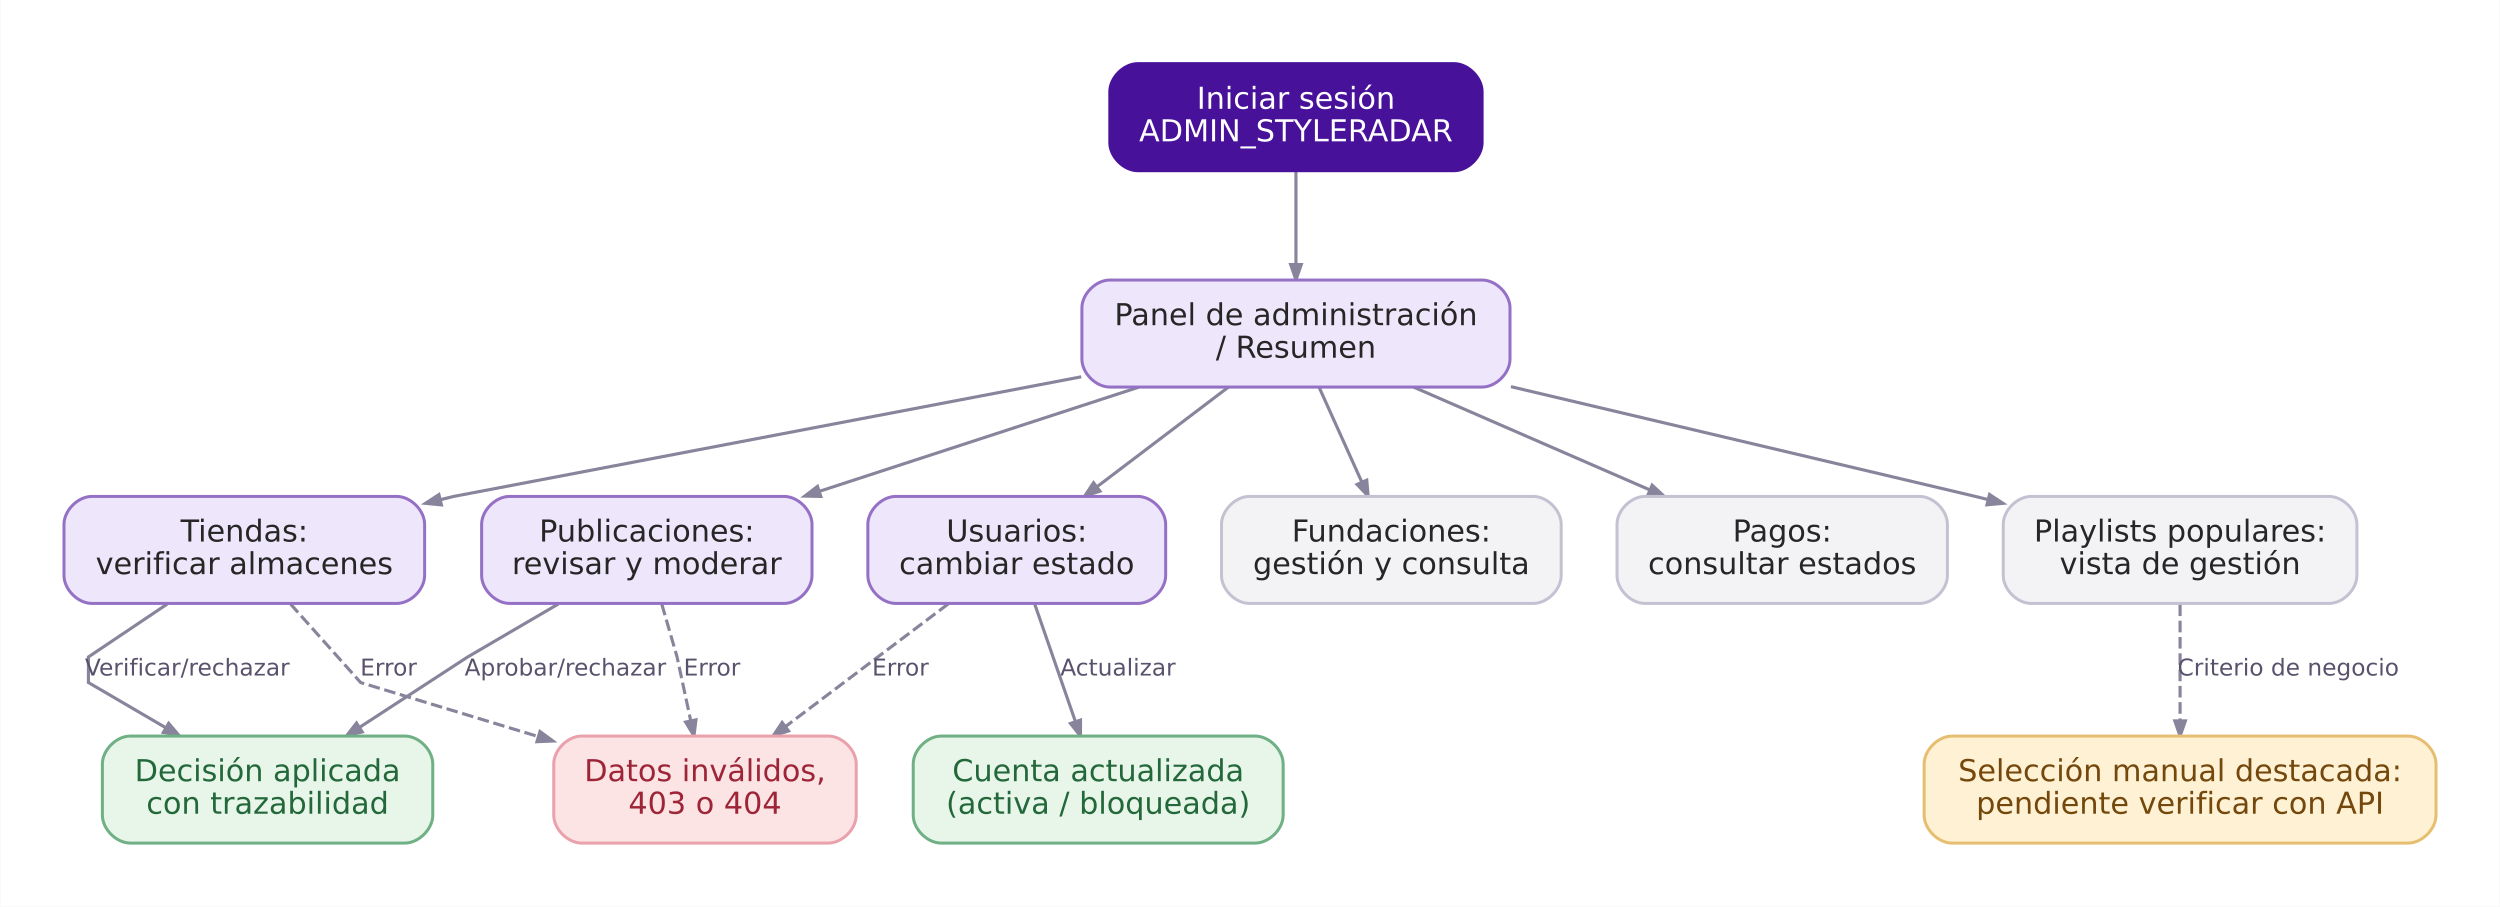
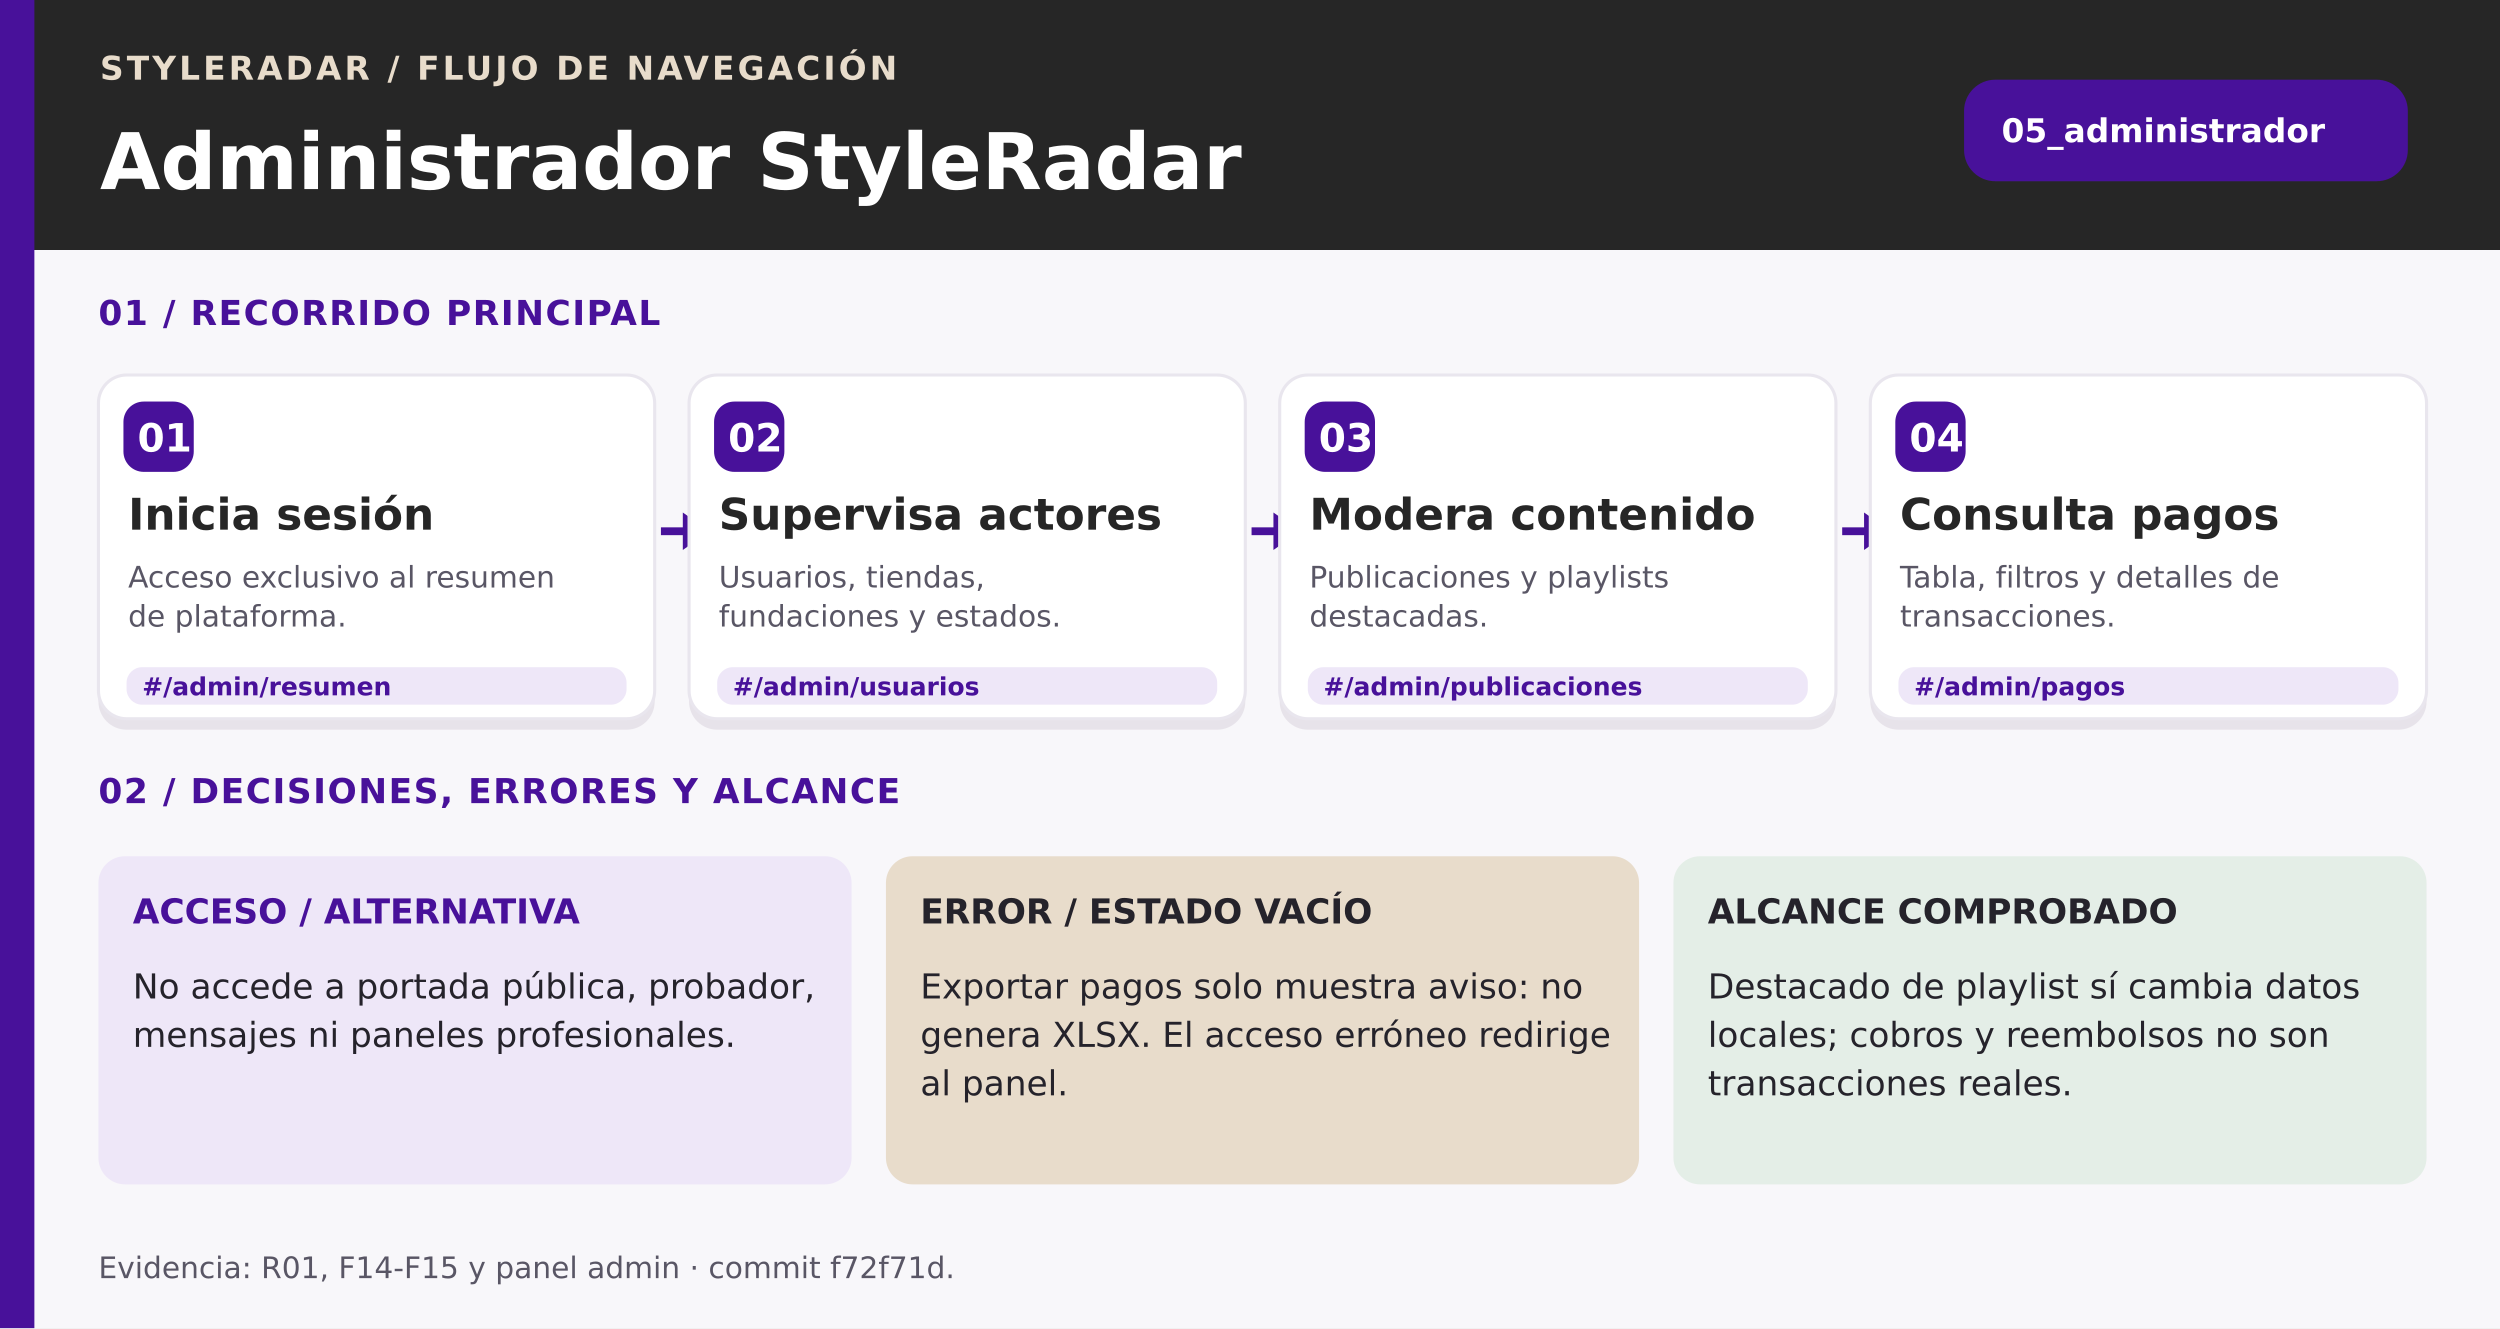
- <svg xmlns="http://www.w3.org/2000/svg" width="2611pt" height="947pt" viewBox="0.00 0.00 1074.22 389.72">
-   <g id="graph0" class="graph" transform="scale(1 1) rotate(0) translate(27.36 362.36)">
-     <polygon fill="white" stroke="transparent" points="-27.36,27.36 -27.36,-362.36 1046.86,-362.36 1046.86,27.36 -27.36,27.36" />
-     <g id="edge1" class="edge">
-       <path fill="none" stroke="#88849b" stroke-width="1.35" d="M529.5,-288.97C529.5,-276.88 529.5,-261.74 529.5,-248.72" />
-       <polygon fill="#88849b" stroke="#88849b" stroke-width="1.35" points="531.78,-248.64 529.5,-242.14 527.23,-248.64 531.78,-248.64" />
-     </g>
-     <g id="edge2" class="edge">
-       <path fill="none" stroke="#88849b" stroke-width="1.35" d="M461.96,-195.97C420.46,-182.43 367.26,-165.08 324.6,-151.17" />
-       <polygon fill="#88849b" stroke="#88849b" stroke-width="1.35" points="325.27,-148.99 318.38,-149.14 323.86,-153.32 325.27,-148.99" />
-     </g>
-     <g id="edge3" class="edge">
-       <path fill="none" stroke="#88849b" stroke-width="1.35" d="M437.22,-200.41C329.96,-179.97 167.5,-149 167.5,-149 167.5,-149 165.34,-148.47 161.69,-147.58" />
-       <polygon fill="#88849b" stroke="#88849b" stroke-width="1.35" points="162.22,-145.37 155.36,-146.03 161.14,-149.79 162.22,-145.37" />
-     </g>
-     <g id="edge4" class="edge">
-       <path fill="none" stroke="#88849b" stroke-width="1.35" d="M500.45,-195.97C483.48,-183.1 461.96,-166.78 444.11,-153.25" />
-       <polygon fill="#88849b" stroke="#88849b" stroke-width="1.35" points="445.25,-151.26 438.7,-149.14 442.5,-154.88 445.25,-151.26" />
-     </g>
-     <g id="edge5" class="edge">
-       <path fill="none" stroke="#88849b" stroke-width="1.35" d="M539.42,-195.97C544.92,-183.77 551.82,-168.46 557.72,-155.37" />
-       <polygon fill="#88849b" stroke="#88849b" stroke-width="1.35" points="559.93,-156 560.52,-149.14 555.78,-154.13 559.93,-156" />
-     </g>
-     <g id="edge6" class="edge">
-       <path fill="none" stroke="#88849b" stroke-width="1.35" d="M580.09,-195.97C610.67,-182.66 649.73,-165.65 681.42,-151.86" />
-       <polygon fill="#88849b" stroke="#88849b" stroke-width="1.35" points="682.6,-153.82 687.65,-149.14 680.78,-149.65 682.6,-153.82" />
-     </g>
-     <g id="edge7" class="edge">
-       <path fill="none" stroke="#88849b" stroke-width="1.35" d="M621.89,-196.17C707.44,-175.95 821.5,-149 821.5,-149 821.5,-149 823.51,-148.5 826.93,-147.64" />
-       <polygon fill="#88849b" stroke="#88849b" stroke-width="1.35" points="827.61,-149.82 833.37,-146.03 826.51,-145.4 827.61,-149.82" />
-     </g>
-     <g id="edge8" class="edge">
-       <path fill="none" stroke="#88849b" stroke-width="1.35" d="M212.45,-102.76C193.05,-91.43 173.5,-80 173.5,-80 173.5,-80 149.73,-64.52 127.18,-49.84" />
-       <polygon fill="#88849b" stroke="#88849b" stroke-width="1.35" points="128.18,-47.77 121.49,-46.13 125.7,-51.59 128.18,-47.77" />
-       <text text-anchor="middle" x="215.5" y="-72" font-family="DejaVu Sans" font-size="10.00" fill="#5a526d">Aprobar/rechazar</text>
-     </g>
-     <g id="edge11" class="edge">
-       <path fill="none" stroke="#88849b" stroke-width="1.35" stroke-dasharray="5,2" d="M256.92,-102.76C260.2,-91.43 263.5,-80 263.5,-80 263.5,-80 266.38,-66.55 269.32,-52.83" />
-       <polygon fill="#88849b" stroke="#88849b" stroke-width="1.35" points="271.62,-52.97 270.76,-46.13 267.17,-52.01 271.62,-52.97" />
-       <text text-anchor="middle" x="278.5" y="-72" font-family="DejaVu Sans" font-size="10.00" fill="#5a526d">Error</text>
-     </g>
-     <g id="edge9" class="edge">
-       <path fill="none" stroke="#88849b" stroke-width="1.35" d="M44.39,-102.76C27.51,-91.43 10.5,-80 10.5,-80 10.5,-80 10.5,-69 10.5,-69 10.5,-69 26.28,-59.78 43.56,-49.68" />
-       <polygon fill="#88849b" stroke="#88849b" stroke-width="1.35" points="44.99,-51.48 49.45,-46.24 42.69,-47.55 44.99,-51.48" />
-       <text text-anchor="middle" x="53" y="-72" font-family="DejaVu Sans" font-size="10.00" fill="#5a526d">Verificar/rechazar</text>
-     </g>
-     <g id="edge12" class="edge">
-       <path fill="none" stroke="#88849b" stroke-width="1.35" stroke-dasharray="5,2" d="M97.26,-102.87C111.24,-87.21 127.5,-69 127.5,-69 127.5,-69 165.93,-57.31 203.63,-45.85" />
-       <polygon fill="#88849b" stroke="#88849b" stroke-width="1.35" points="204.6,-47.94 210.15,-43.87 203.27,-43.58 204.6,-47.94" />
-       <text text-anchor="middle" x="139.5" y="-72" font-family="DejaVu Sans" font-size="10.00" fill="#5a526d">Error</text>
-     </g>
-     <g id="edge10" class="edge">
-       <path fill="none" stroke="#88849b" stroke-width="1.35" d="M417.27,-102.58C422.38,-87.84 429.11,-68.41 434.6,-52.55" />
-       <polygon fill="#88849b" stroke="#88849b" stroke-width="1.35" points="436.9,-52.89 436.87,-46.01 432.6,-51.4 436.9,-52.89" />
-       <text text-anchor="middle" x="453" y="-72" font-family="DejaVu Sans" font-size="10.00" fill="#5a526d">Actualizar</text>
-     </g>
-     <g id="edge13" class="edge">
-       <path fill="none" stroke="#88849b" stroke-width="1.35" stroke-dasharray="5,2" d="M380.09,-102.84C359.5,-87.31 331.89,-66.5 310.21,-50.17" />
-       <polygon fill="#88849b" stroke="#88849b" stroke-width="1.35" points="311.4,-48.21 304.84,-46.11 308.66,-51.84 311.4,-48.21" />
-       <text text-anchor="middle" x="359.5" y="-72" font-family="DejaVu Sans" font-size="10.00" fill="#5a526d">Error</text>
-     </g>
-     <g id="edge14" class="edge">
-       <path fill="none" stroke="#88849b" stroke-width="1.35" stroke-dasharray="5,2" d="M909.5,-102.58C909.5,-87.84 909.5,-68.41 909.5,-52.55" />
-       <polygon fill="#88849b" stroke="#88849b" stroke-width="1.35" points="911.78,-52.5 909.5,-46.01 907.23,-52.51 911.78,-52.5" />
-       <text text-anchor="middle" x="956" y="-72" font-family="DejaVu Sans" font-size="10.00" fill="#5a526d">Criterio de negocio</text>
-     </g>
-     <g id="node1" class="node">
-       <path fill="#48119a" stroke="#48119a" stroke-width="1.3" d="M597.5,-335C597.5,-335 461.5,-335 461.5,-335 455.5,-335 449.5,-329 449.5,-323 449.5,-323 449.5,-301 449.5,-301 449.5,-295 455.5,-289 461.5,-289 461.5,-289 597.5,-289 597.5,-289 603.5,-289 609.5,-295 609.5,-301 609.5,-301 609.5,-323 609.5,-323 609.5,-329 603.5,-335 597.5,-335" />
-       <text text-anchor="middle" x="529.5" y="-315.6" font-family="DejaVu Sans" font-size="13.00" fill="#ffffff">Iniciar sesión</text>
-       <text text-anchor="middle" x="529.5" y="-301.6" font-family="DejaVu Sans" font-size="13.00" fill="#ffffff">ADMIN_STYLERADAR</text>
-     </g>
-     <g id="node2" class="node">
-       <path fill="#eee6fa" stroke="#9571c6" stroke-width="1.3" d="M609.5,-242C609.5,-242 449.5,-242 449.5,-242 443.5,-242 437.5,-236 437.5,-230 437.5,-230 437.5,-208 437.5,-208 437.5,-202 443.5,-196 449.5,-196 449.5,-196 609.5,-196 609.5,-196 615.5,-196 621.5,-202 621.5,-208 621.5,-208 621.5,-230 621.5,-230 621.5,-236 615.5,-242 609.5,-242" />
-       <text text-anchor="middle" x="529.5" y="-222.6" font-family="DejaVu Sans" font-size="13.00" fill="#262626">Panel de administración</text>
-       <text text-anchor="middle" x="529.5" y="-208.6" font-family="DejaVu Sans" font-size="13.00" fill="#262626">/ Resumen</text>
-     </g>
-     <g id="node3" class="node">
-       <path fill="#eee6fa" stroke="#9571c6" stroke-width="1.3" d="M309.5,-149C309.5,-149 191.5,-149 191.5,-149 185.5,-149 179.5,-143 179.5,-137 179.5,-137 179.5,-115 179.5,-115 179.5,-109 185.5,-103 191.5,-103 191.5,-103 309.5,-103 309.5,-103 315.5,-103 321.5,-109 321.5,-115 321.5,-115 321.5,-137 321.5,-137 321.5,-143 315.5,-149 309.5,-149" />
-       <text text-anchor="middle" x="250.5" y="-129.6" font-family="DejaVu Sans" font-size="13.00" fill="#262626">Publicaciones:</text>
-       <text text-anchor="middle" x="250.5" y="-115.6" font-family="DejaVu Sans" font-size="13.00" fill="#262626">revisar y moderar</text>
-     </g>
-     <g id="node4" class="node">
-       <path fill="#eee6fa" stroke="#9571c6" stroke-width="1.3" d="M143,-149C143,-149 12,-149 12,-149 6,-149 0,-143 0,-137 0,-137 0,-115 0,-115 0,-109 6,-103 12,-103 12,-103 143,-103 143,-103 149,-103 155,-109 155,-115 155,-115 155,-137 155,-137 155,-143 149,-149 143,-149" />
-       <text text-anchor="middle" x="77.5" y="-129.6" font-family="DejaVu Sans" font-size="13.00" fill="#262626">Tiendas:</text>
-       <text text-anchor="middle" x="77.5" y="-115.6" font-family="DejaVu Sans" font-size="13.00" fill="#262626">verificar almacenes</text>
-     </g>
-     <g id="node5" class="node">
-       <path fill="#eee6fa" stroke="#9571c6" stroke-width="1.3" d="M461.5,-149C461.5,-149 357.5,-149 357.5,-149 351.5,-149 345.5,-143 345.5,-137 345.5,-137 345.5,-115 345.5,-115 345.5,-109 351.5,-103 357.5,-103 357.5,-103 461.5,-103 461.5,-103 467.5,-103 473.5,-109 473.5,-115 473.5,-115 473.5,-137 473.5,-137 473.5,-143 467.5,-149 461.5,-149" />
-       <text text-anchor="middle" x="409.5" y="-129.6" font-family="DejaVu Sans" font-size="13.00" fill="#262626">Usuarios:</text>
-       <text text-anchor="middle" x="409.5" y="-115.6" font-family="DejaVu Sans" font-size="13.00" fill="#262626">cambiar estado</text>
-     </g>
-     <g id="node6" class="node">
-       <path fill="#f3f3f6" stroke="#c5c1d2" stroke-width="1.3" d="M631.5,-149C631.5,-149 509.5,-149 509.5,-149 503.5,-149 497.5,-143 497.5,-137 497.5,-137 497.5,-115 497.5,-115 497.5,-109 503.5,-103 509.5,-103 509.5,-103 631.5,-103 631.5,-103 637.5,-103 643.5,-109 643.5,-115 643.5,-115 643.5,-137 643.5,-137 643.5,-143 637.5,-149 631.5,-149" />
-       <text text-anchor="middle" x="570.5" y="-129.6" font-family="DejaVu Sans" font-size="13.00" fill="#262626">Fundaciones:</text>
-       <text text-anchor="middle" x="570.5" y="-115.6" font-family="DejaVu Sans" font-size="13.00" fill="#262626">gestión y consulta</text>
-     </g>
-     <g id="node7" class="node">
-       <path fill="#f3f3f6" stroke="#c5c1d2" stroke-width="1.3" d="M797.5,-149C797.5,-149 679.5,-149 679.5,-149 673.5,-149 667.5,-143 667.5,-137 667.5,-137 667.5,-115 667.5,-115 667.5,-109 673.5,-103 679.5,-103 679.5,-103 797.5,-103 797.5,-103 803.5,-103 809.5,-109 809.5,-115 809.5,-115 809.5,-137 809.5,-137 809.5,-143 803.5,-149 797.5,-149" />
-       <text text-anchor="middle" x="738.5" y="-129.6" font-family="DejaVu Sans" font-size="13.00" fill="#262626">Pagos:</text>
-       <text text-anchor="middle" x="738.5" y="-115.6" font-family="DejaVu Sans" font-size="13.00" fill="#262626">consultar estados</text>
-     </g>
-     <g id="node8" class="node">
-       <path fill="#f3f3f6" stroke="#c5c1d2" stroke-width="1.3" d="M973.5,-149C973.5,-149 845.5,-149 845.5,-149 839.5,-149 833.5,-143 833.5,-137 833.5,-137 833.5,-115 833.5,-115 833.5,-109 839.5,-103 845.5,-103 845.5,-103 973.5,-103 973.5,-103 979.5,-103 985.5,-109 985.5,-115 985.5,-115 985.5,-137 985.5,-137 985.5,-143 979.5,-149 973.5,-149" />
-       <text text-anchor="middle" x="909.5" y="-129.6" font-family="DejaVu Sans" font-size="13.00" fill="#262626">Playlists populares:</text>
-       <text text-anchor="middle" x="909.5" y="-115.6" font-family="DejaVu Sans" font-size="13.00" fill="#262626">vista de gestión</text>
-     </g>
-     <g id="node9" class="node">
-       <path fill="#e8f5e9" stroke="#70b085" stroke-width="1.3" d="M146.5,-46C146.5,-46 28.5,-46 28.5,-46 22.5,-46 16.5,-40 16.5,-34 16.5,-34 16.5,-12 16.5,-12 16.5,-6 22.5,0 28.5,0 28.5,0 146.5,0 146.5,0 152.5,0 158.5,-6 158.5,-12 158.5,-12 158.5,-34 158.5,-34 158.5,-40 152.5,-46 146.5,-46" />
-       <text text-anchor="middle" x="87.5" y="-26.6" font-family="DejaVu Sans" font-size="13.00" fill="#23683a">Decisión aplicada</text>
-       <text text-anchor="middle" x="87.5" y="-12.6" font-family="DejaVu Sans" font-size="13.00" fill="#23683a">con trazabilidad</text>
-     </g>
-     <g id="node10" class="node">
-       <path fill="#e8f5e9" stroke="#70b085" stroke-width="1.3" d="M512,-46C512,-46 377,-46 377,-46 371,-46 365,-40 365,-34 365,-34 365,-12 365,-12 365,-6 371,0 377,0 377,0 512,0 512,0 518,0 524,-6 524,-12 524,-12 524,-34 524,-34 524,-40 518,-46 512,-46" />
-       <text text-anchor="middle" x="444.5" y="-26.6" font-family="DejaVu Sans" font-size="13.00" fill="#23683a">Cuenta actualizada</text>
-       <text text-anchor="middle" x="444.5" y="-12.6" font-family="DejaVu Sans" font-size="13.00" fill="#23683a">(activa / bloqueada)</text>
-     </g>
-     <g id="node11" class="node">
-       <path fill="#fce4e4" stroke="#e9a1ac" stroke-width="1.3" d="M328.5,-46C328.5,-46 222.5,-46 222.5,-46 216.5,-46 210.5,-40 210.5,-34 210.5,-34 210.5,-12 210.5,-12 210.5,-6 216.5,0 222.5,0 222.5,0 328.5,0 328.5,0 334.5,0 340.5,-6 340.5,-12 340.5,-12 340.5,-34 340.5,-34 340.5,-40 334.5,-46 328.5,-46" />
-       <text text-anchor="middle" x="275.5" y="-26.6" font-family="DejaVu Sans" font-size="13.00" fill="#9d2537">Datos inválidos,</text>
-       <text text-anchor="middle" x="275.5" y="-12.6" font-family="DejaVu Sans" font-size="13.00" fill="#9d2537">403 o 404</text>
-     </g>
-     <g id="node12" class="node">
-       <path fill="#fff2d4" stroke="#e6be71" stroke-width="1.3" d="M1007.5,-46C1007.5,-46 811.5,-46 811.5,-46 805.5,-46 799.5,-40 799.5,-34 799.5,-34 799.5,-12 799.5,-12 799.5,-6 805.5,0 811.5,0 811.5,0 1007.5,0 1007.5,0 1013.5,0 1019.5,-6 1019.5,-12 1019.5,-12 1019.5,-34 1019.5,-34 1019.5,-40 1013.5,-46 1007.5,-46" />
-       <text text-anchor="middle" x="909.5" y="-26.6" font-family="DejaVu Sans" font-size="13.00" fill="#74470c">Selección manual destacada:</text>
-       <text text-anchor="middle" x="909.5" y="-12.6" font-family="DejaVu Sans" font-size="13.00" fill="#74470c">pendiente verificar con API</text>
-     </g>
-   </g>
+ <svg xmlns="http://www.w3.org/2000/svg" baseProfile="full" height="850" version="1.1" viewBox="0 0 1600 850" width="1600">
+   <defs />
+   <rect fill="#F8F7FA" height="850" rx="0" ry="0" stroke="none" stroke-width="0" width="1600" x="0" y="0" />
+   <rect fill="#262626" height="160" rx="0" ry="0" stroke="none" stroke-width="0" width="1600" x="0" y="0" />
+   <rect fill="#48119A" height="850" rx="0" ry="0" stroke="none" stroke-width="0" width="22" x="0" y="0" />
+   <text fill="#E8DCCB" font-family="Poppins,DejaVu Sans,sans-serif" font-size="21" font-weight="700" letter-spacing="2" x="64" y="51">STYLERADAR / FLUJO DE NAVEGACIÓN</text>
+   <text fill="#FFFFFF" font-family="Poppins,DejaVu Sans,sans-serif" font-size="50" font-weight="700" x="64" y="121">Administrador StyleRadar</text>
+   <rect fill="#48119A" height="65" rx="20" ry="20" stroke="none" stroke-width="0" width="284" x="1257" y="51" />
+   <text fill="#FFFFFF" font-family="Poppins,DejaVu Sans,sans-serif" font-size="21" font-weight="700" x="1281" y="91">
+     <tspan dy="0" x="1281">05_administrador</tspan>
+   </text>
+   <text fill="#48119A" font-family="Poppins,DejaVu Sans,sans-serif" font-size="22" font-weight="800" letter-spacing="1" x="63" y="208">01  /  RECORRIDO PRINCIPAL</text>
+   <rect fill="#E7E3EA" height="220" rx="18" ry="18" stroke="none" stroke-width="0" width="356.0" x="63.0" y="247" />
+   <rect fill="#FFFFFF" height="220" rx="18" ry="18" stroke="#E9E6EE" stroke-width="2" width="356.0" x="63.0" y="240" />
+   <rect fill="#48119A" height="45" rx="13" ry="13" stroke="none" stroke-width="0" width="45" x="79.0" y="257" />
+   <text fill="#FFFFFF" font-family="Poppins,DejaVu Sans,sans-serif" font-size="25" font-weight="750" x="88.0" y="289">01</text>
+   <text fill="#262626" font-family="Poppins,DejaVu Sans,sans-serif" font-size="28" font-weight="750" x="82.0" y="339">
+     <tspan dy="0" x="82.0">Inicia sesión</tspan>
+   </text>
+   <text fill="#595665" font-family="Poppins,DejaVu Sans,sans-serif" font-size="19" font-weight="400" x="82.0" y="376">
+     <tspan dy="0" x="82.0">Acceso exclusivo al resumen</tspan>
+     <tspan dy="25" x="82.0">de plataforma.</tspan>
+   </text>
+   <rect fill="#EEE7F8" height="24" rx="10" ry="10" stroke="none" stroke-width="0" width="320.0" x="81.0" y="427" />
+   <text fill="#48119A" font-family="Poppins,DejaVu Sans,sans-serif" font-size="16" font-weight="700" x="91.0" y="445">#/admin/resumen</text>
+   <line stroke="#48119A" stroke-width="5" x1="423.0" x2="438.0" y1="340" y2="340" />
+   <polygon fill="#48119A" points="437.0,328 454.0,340 437.0,352" />
+   <rect fill="#E7E3EA" height="220" rx="18" ry="18" stroke="none" stroke-width="0" width="356.0" x="441.0" y="247" />
+   <rect fill="#FFFFFF" height="220" rx="18" ry="18" stroke="#E9E6EE" stroke-width="2" width="356.0" x="441.0" y="240" />
+   <rect fill="#48119A" height="45" rx="13" ry="13" stroke="none" stroke-width="0" width="45" x="457.0" y="257" />
+   <text fill="#FFFFFF" font-family="Poppins,DejaVu Sans,sans-serif" font-size="25" font-weight="750" x="466.0" y="289">02</text>
+   <text fill="#262626" font-family="Poppins,DejaVu Sans,sans-serif" font-size="28" font-weight="750" x="460.0" y="339">
+     <tspan dy="0" x="460.0">Supervisa actores</tspan>
+   </text>
+   <text fill="#595665" font-family="Poppins,DejaVu Sans,sans-serif" font-size="19" font-weight="400" x="460.0" y="376">
+     <tspan dy="0" x="460.0">Usuarios, tiendas,</tspan>
+     <tspan dy="25" x="460.0">fundaciones y estados.</tspan>
+   </text>
+   <rect fill="#EEE7F8" height="24" rx="10" ry="10" stroke="none" stroke-width="0" width="320.0" x="459.0" y="427" />
+   <text fill="#48119A" font-family="Poppins,DejaVu Sans,sans-serif" font-size="16" font-weight="700" x="469.0" y="445">#/admin/usuarios</text>
+   <line stroke="#48119A" stroke-width="5" x1="801.0" x2="816.0" y1="340" y2="340" />
+   <polygon fill="#48119A" points="815.0,328 832.0,340 815.0,352" />
+   <rect fill="#E7E3EA" height="220" rx="18" ry="18" stroke="none" stroke-width="0" width="356.0" x="819.0" y="247" />
+   <rect fill="#FFFFFF" height="220" rx="18" ry="18" stroke="#E9E6EE" stroke-width="2" width="356.0" x="819.0" y="240" />
+   <rect fill="#48119A" height="45" rx="13" ry="13" stroke="none" stroke-width="0" width="45" x="835.0" y="257" />
+   <text fill="#FFFFFF" font-family="Poppins,DejaVu Sans,sans-serif" font-size="25" font-weight="750" x="844.0" y="289">03</text>
+   <text fill="#262626" font-family="Poppins,DejaVu Sans,sans-serif" font-size="28" font-weight="750" x="838.0" y="339">
+     <tspan dy="0" x="838.0">Modera contenido</tspan>
+   </text>
+   <text fill="#595665" font-family="Poppins,DejaVu Sans,sans-serif" font-size="19" font-weight="400" x="838.0" y="376">
+     <tspan dy="0" x="838.0">Publicaciones y playlists</tspan>
+     <tspan dy="25" x="838.0">destacadas.</tspan>
+   </text>
+   <rect fill="#EEE7F8" height="24" rx="10" ry="10" stroke="none" stroke-width="0" width="320.0" x="837.0" y="427" />
+   <text fill="#48119A" font-family="Poppins,DejaVu Sans,sans-serif" font-size="16" font-weight="700" x="847.0" y="445">#/admin/publicaciones</text>
+   <line stroke="#48119A" stroke-width="5" x1="1179.0" x2="1194.0" y1="340" y2="340" />
+   <polygon fill="#48119A" points="1193.0,328 1210.0,340 1193.0,352" />
+   <rect fill="#E7E3EA" height="220" rx="18" ry="18" stroke="none" stroke-width="0" width="356.0" x="1197.0" y="247" />
+   <rect fill="#FFFFFF" height="220" rx="18" ry="18" stroke="#E9E6EE" stroke-width="2" width="356.0" x="1197.0" y="240" />
+   <rect fill="#48119A" height="45" rx="13" ry="13" stroke="none" stroke-width="0" width="45" x="1213.0" y="257" />
+   <text fill="#FFFFFF" font-family="Poppins,DejaVu Sans,sans-serif" font-size="25" font-weight="750" x="1222.0" y="289">04</text>
+   <text fill="#262626" font-family="Poppins,DejaVu Sans,sans-serif" font-size="28" font-weight="750" x="1216.0" y="339">
+     <tspan dy="0" x="1216.0">Consulta pagos</tspan>
+   </text>
+   <text fill="#595665" font-family="Poppins,DejaVu Sans,sans-serif" font-size="19" font-weight="400" x="1216.0" y="376">
+     <tspan dy="0" x="1216.0">Tabla, filtros y detalles de</tspan>
+     <tspan dy="25" x="1216.0">transacciones.</tspan>
+   </text>
+   <rect fill="#EEE7F8" height="24" rx="10" ry="10" stroke="none" stroke-width="0" width="320.0" x="1215.0" y="427" />
+   <text fill="#48119A" font-family="Poppins,DejaVu Sans,sans-serif" font-size="16" font-weight="700" x="1225.0" y="445">#/admin/pagos</text>
+   <text fill="#48119A" font-family="Poppins,DejaVu Sans,sans-serif" font-size="22" font-weight="800" letter-spacing="1" x="63" y="514">02  /  DECISIONES, ERRORES Y ALCANCE</text>
+   <rect fill="#EEE7F8" height="210" rx="17" ry="17" stroke="none" stroke-width="0" width="482.0" x="63.0" y="548" />
+   <text fill="#48119A" font-family="Poppins,DejaVu Sans,sans-serif" font-size="22" font-weight="760" x="85.0" y="591">ACCESO / ALTERNATIVA</text>
+   <text fill="#25232B" font-family="Poppins,DejaVu Sans,sans-serif" font-size="22" font-weight="400" x="85.0" y="639">
+     <tspan dy="0" x="85.0">No accede a portada pública, probador,</tspan>
+     <tspan dy="31" x="85.0">mensajes ni paneles profesionales.</tspan>
+   </text>
+   <rect fill="#E8DCCB" height="210" rx="17" ry="17" stroke="none" stroke-width="0" width="482.0" x="567.0" y="548" />
+   <text fill="#25232B" font-family="Poppins,DejaVu Sans,sans-serif" font-size="22" font-weight="760" x="589.0" y="591">ERROR / ESTADO VACÍO</text>
+   <text fill="#25232B" font-family="Poppins,DejaVu Sans,sans-serif" font-size="22" font-weight="400" x="589.0" y="639">
+     <tspan dy="0" x="589.0">Exportar pagos solo muestra aviso: no</tspan>
+     <tspan dy="31" x="589.0">genera XLSX. El acceso erróneo redirige</tspan>
+     <tspan dy="31" x="589.0">al panel.</tspan>
+   </text>
+   <rect fill="#E4EEE7" height="210" rx="17" ry="17" stroke="none" stroke-width="0" width="482.0" x="1071.0" y="548" />
+   <text fill="#25232B" font-family="Poppins,DejaVu Sans,sans-serif" font-size="22" font-weight="760" x="1093.0" y="591">ALCANCE COMPROBADO</text>
+   <text fill="#25232B" font-family="Poppins,DejaVu Sans,sans-serif" font-size="22" font-weight="400" x="1093.0" y="639">
+     <tspan dy="0" x="1093.0">Destacado de playlist sí cambia datos</tspan>
+     <tspan dy="31" x="1093.0">locales; cobros y reembolsos no son</tspan>
+     <tspan dy="31" x="1093.0">transacciones reales.</tspan>
+   </text>
+   <text fill="#595665" font-family="Poppins,DejaVu Sans,sans-serif" font-size="19" x="63" y="818">Evidencia: R01, F14-F15 y panel admin · commit f72f71d.</text>
</svg>
